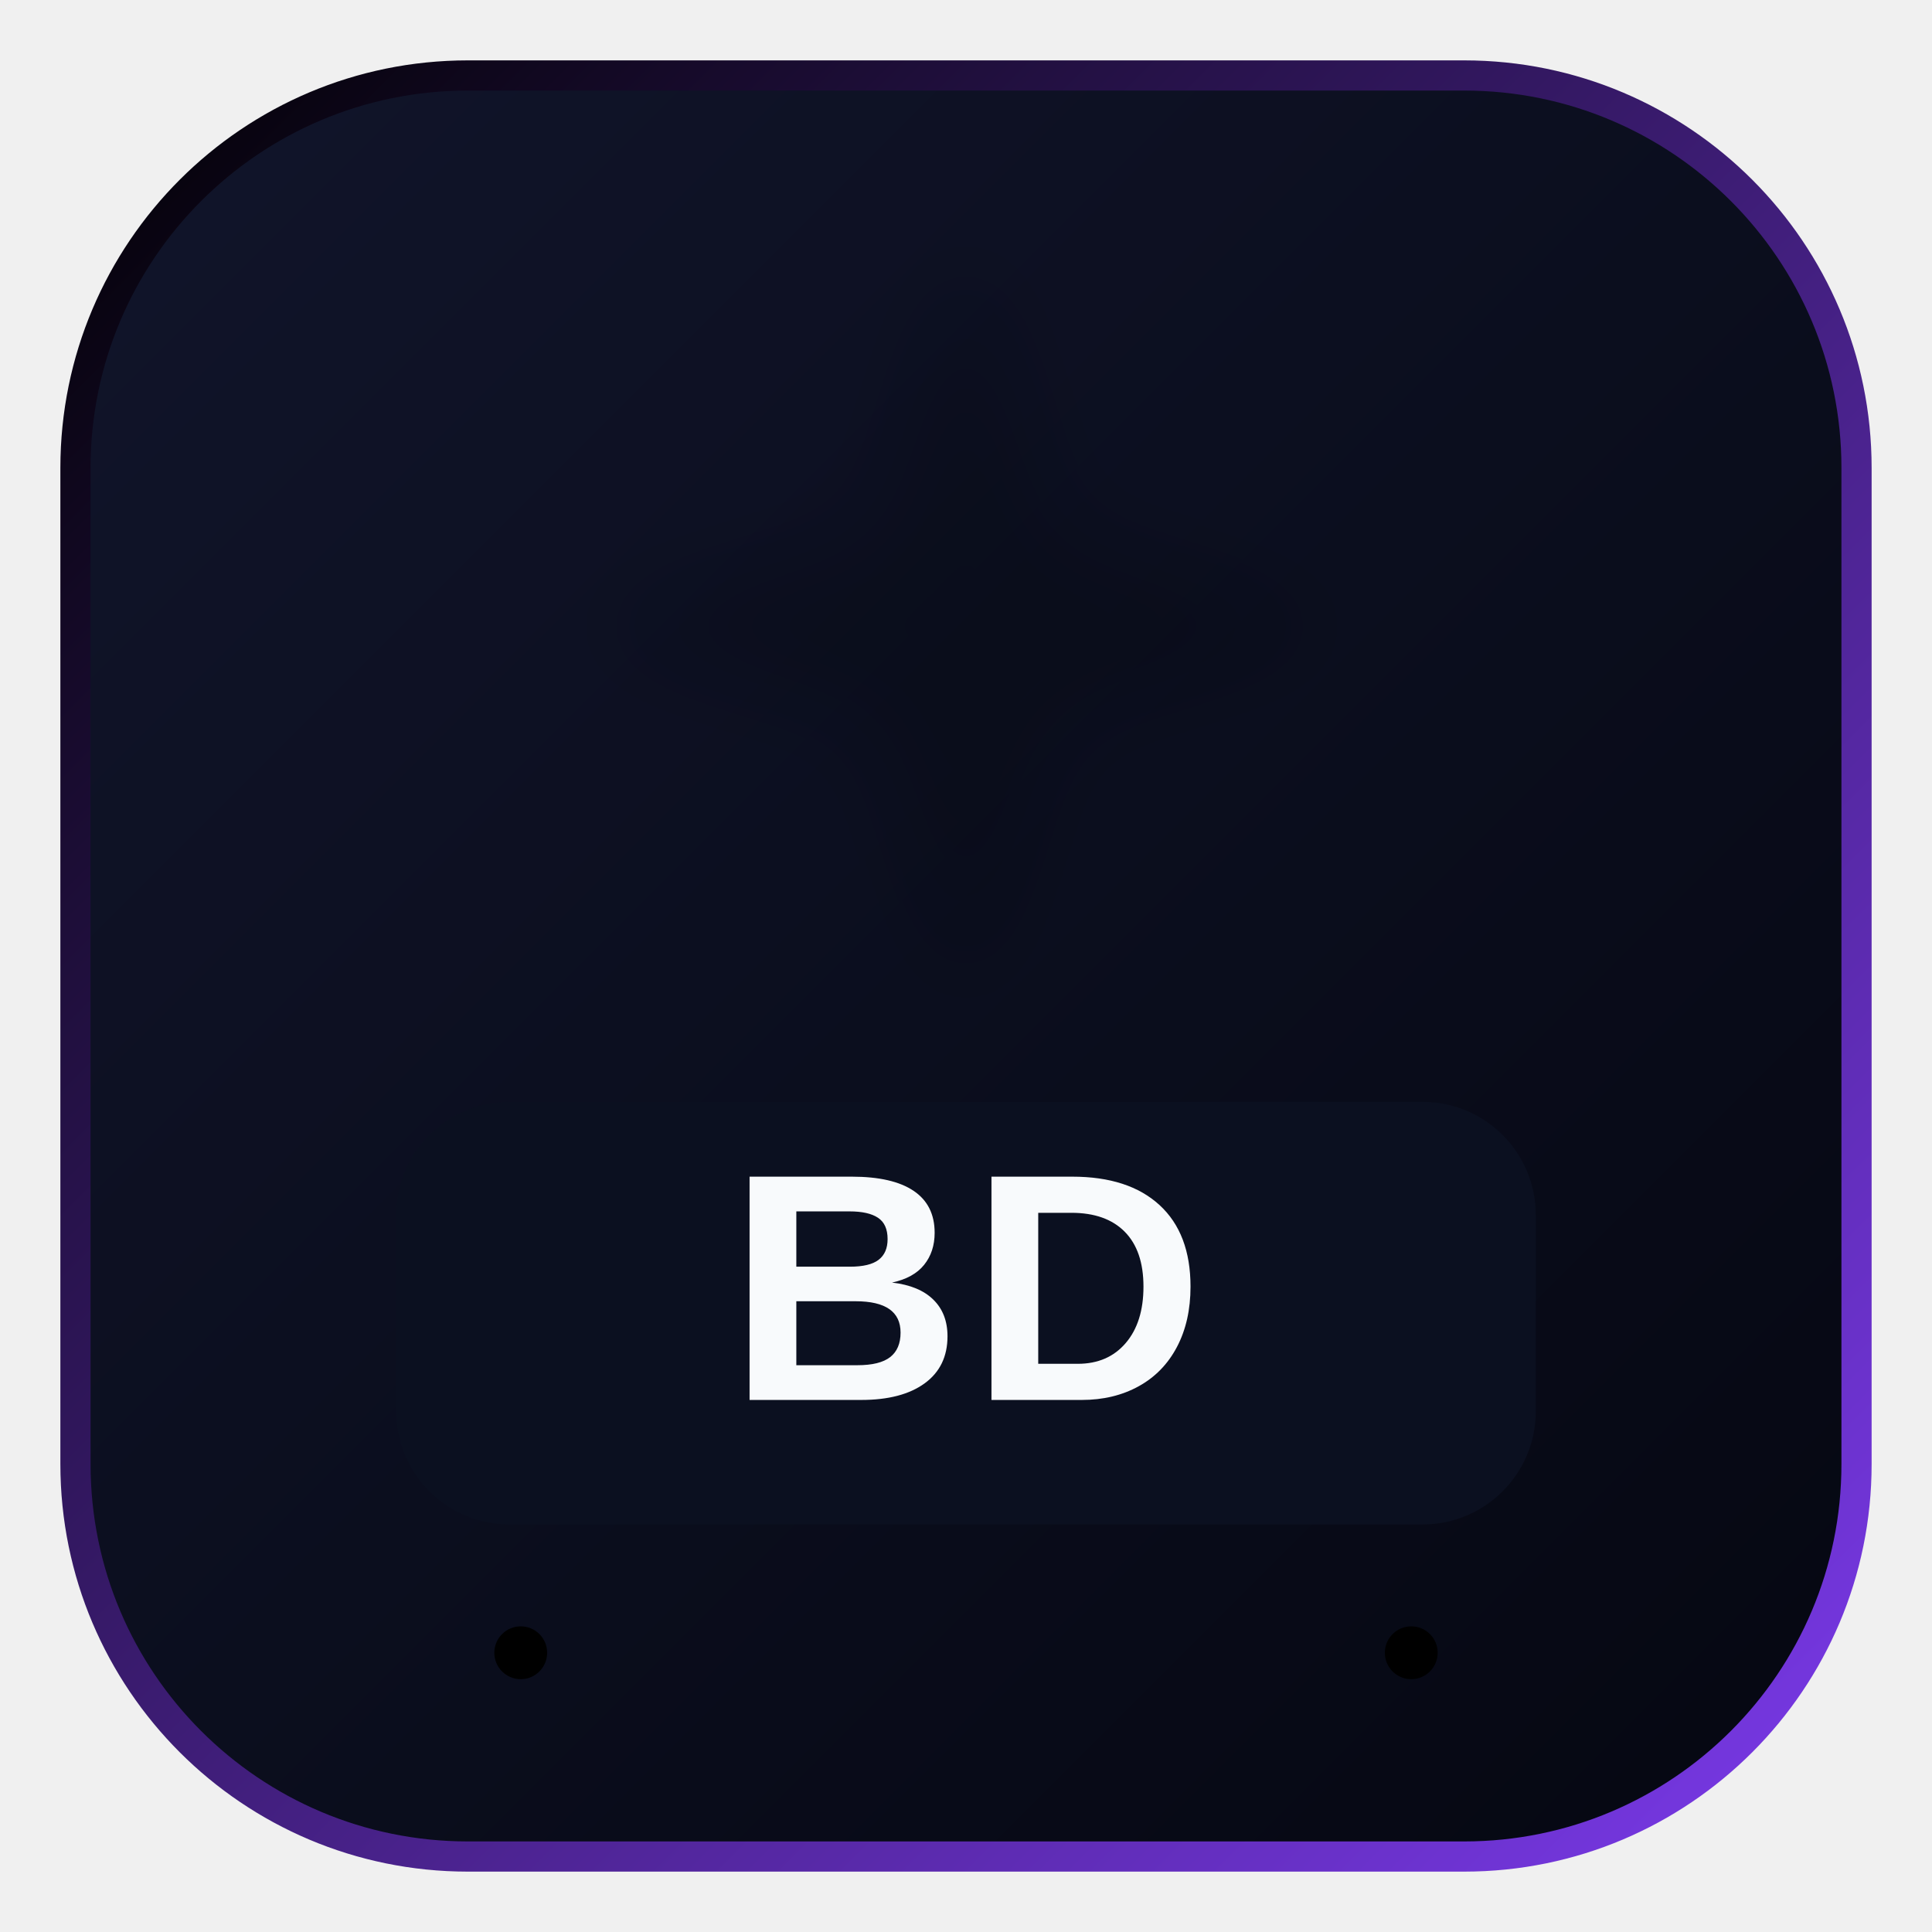
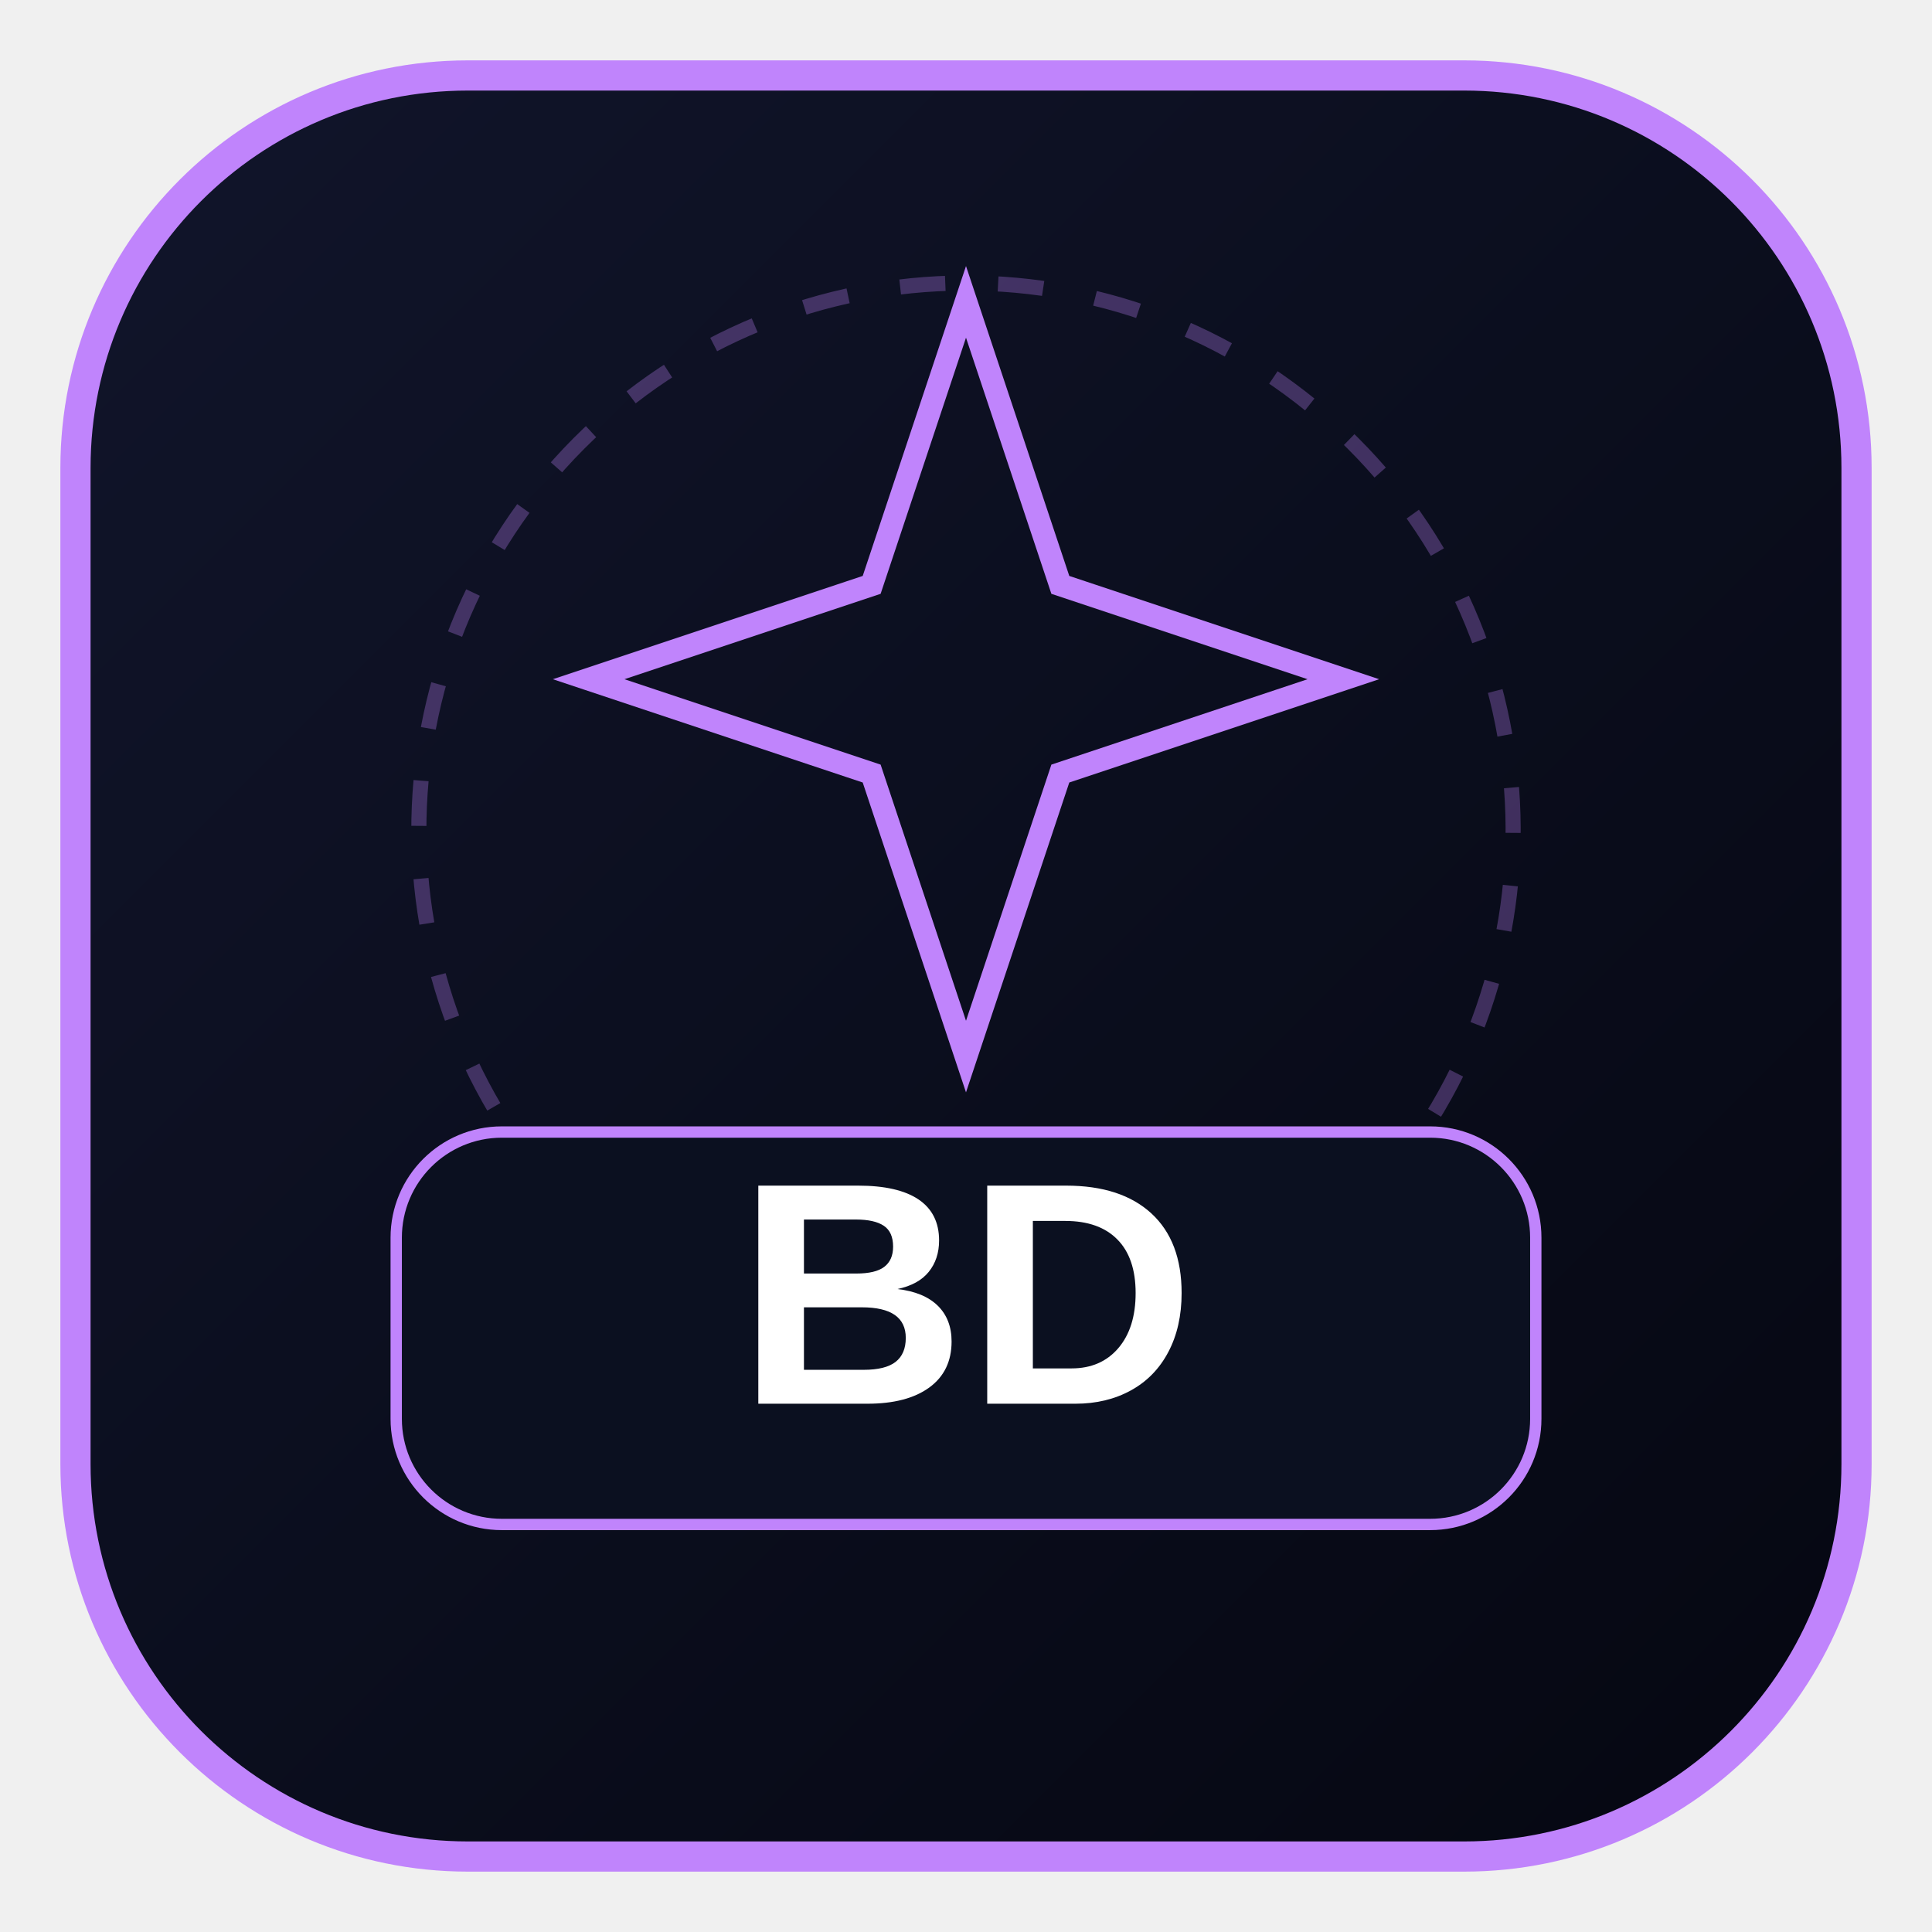
<svg xmlns="http://www.w3.org/2000/svg" width="512" height="512" viewBox="0 0 512 512">
  <defs>
-     <linearGradient id="bg" x1="0" y1="0" x2="1" y2="1">
+     <linearGradient id="b" x1="0" y1="0" x2="1" y2="1">
      <stop stop-color="#11152b" />
      <stop offset="1" stop-color="#050711" />
    </linearGradient>
-     <linearGradient id="glow" x1="0" y1="0" x2="1" y2="1">
-       <stop stop-color="c084fc" />
-       <stop offset="1" stop-color="#7c3aed" />
-     </linearGradient>
-     <filter id="shadow">
-       <feGaussianBlur stdDeviation="12" />
-     </filter>
  </defs>
-   <rect x="20" y="20" width="472" height="472" rx="104" fill="url(#bg)" stroke="url(#glow)" stroke-width="8" />
-   <circle cx="256" cy="238" r="151" fill="none" stroke="c084fc" stroke-opacity=".22" stroke-width="3" />
-   <circle cx="256" cy="238" r="125" fill="none" stroke="c084fc" stroke-opacity=".45" stroke-width="2" stroke-dasharray="10 15" transform="rotate(222 256 238)" />
-   <path d="M256 66 L280 142 L356 166 L280 190 L256 266 L232 190 L156 166 L232 142 Z" fill="c084fc" opacity=".16" filter="url(#shadow)" />
-   <path d="M256 91 L274 157 L340 175 L274 193 L256 259 L238 193 L172 175 L238 157 Z" fill="none" stroke="c084fc" stroke-width="5" stroke-linejoin="round" />
-   <rect x="105" y="292" width="302" height="112" rx="30" fill="#0b1020" stroke="c084fc" stroke-opacity=".7" stroke-width="3" />
-   <text x="256" y="371" fill="#f8fafc" font-family="Arial,Helvetica,sans-serif" font-size="86" font-weight="800" text-anchor="middle" letter-spacing="2">BD</text>
-   <path d="M138 438 H374" stroke="c084fc" stroke-width="5" stroke-linecap="round" />
-   <circle cx="138" cy="438" r="7" fill="c084fc" />
-   <circle cx="374" cy="438" r="7" fill="c084fc" />
+   <rect x="20" y="20" width="472" height="472" rx="104" fill="url(#b)" stroke="#c084fc" stroke-width="8" />
+   <circle cx="256" cy="220" r="145" fill="none" stroke="#c084fc" stroke-opacity=".3" stroke-width="4" stroke-dasharray="12 14" transform="rotate(222 256 220)" />
+   <path d="M256 80 L281 155 L356 180 L281 205 L256 280 L231 205 L156 180 L231 155 Z" fill="none" stroke="#c084fc" stroke-width="6" />
+   <rect x="105" y="300" width="302" height="104" rx="28" fill="#0b1020" stroke="#c084fc" stroke-width="3" />
+   <text x="256" y="372" fill="#fff" font-family="Arial,sans-serif" font-size="84" font-weight="800" text-anchor="middle">BD</text>
</svg>
